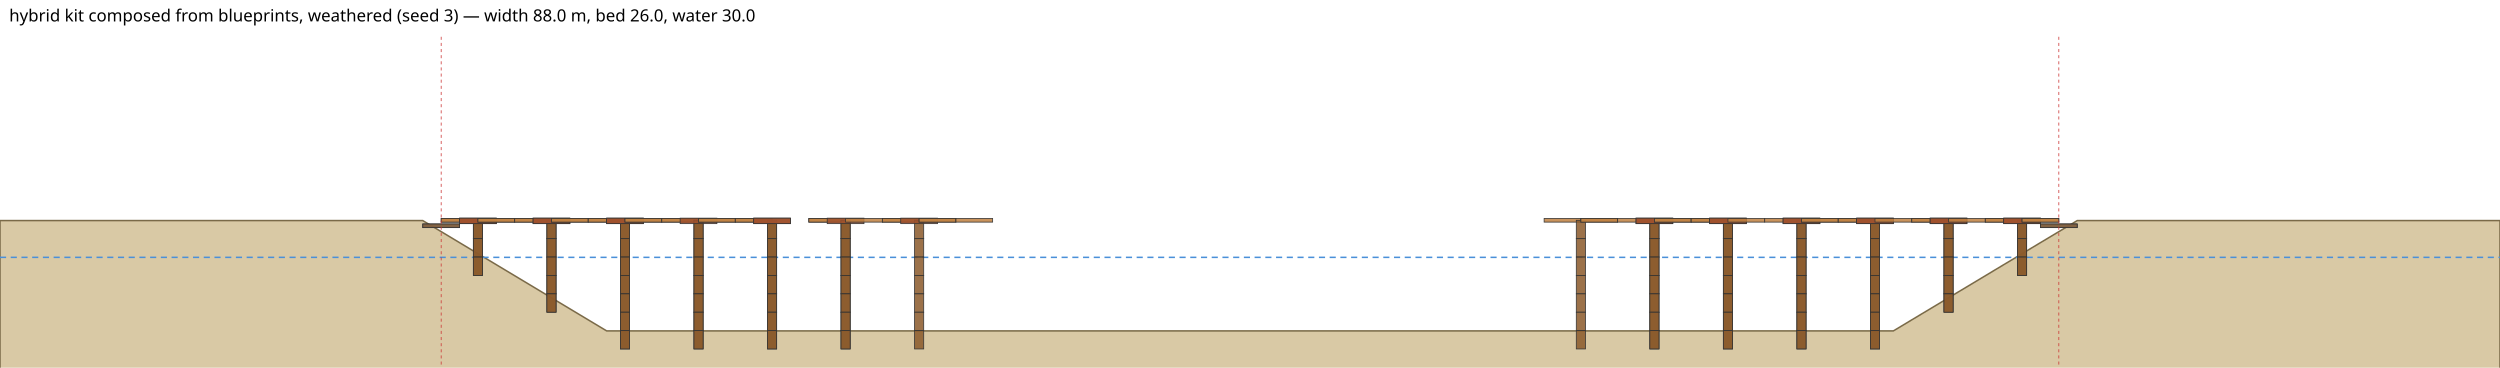
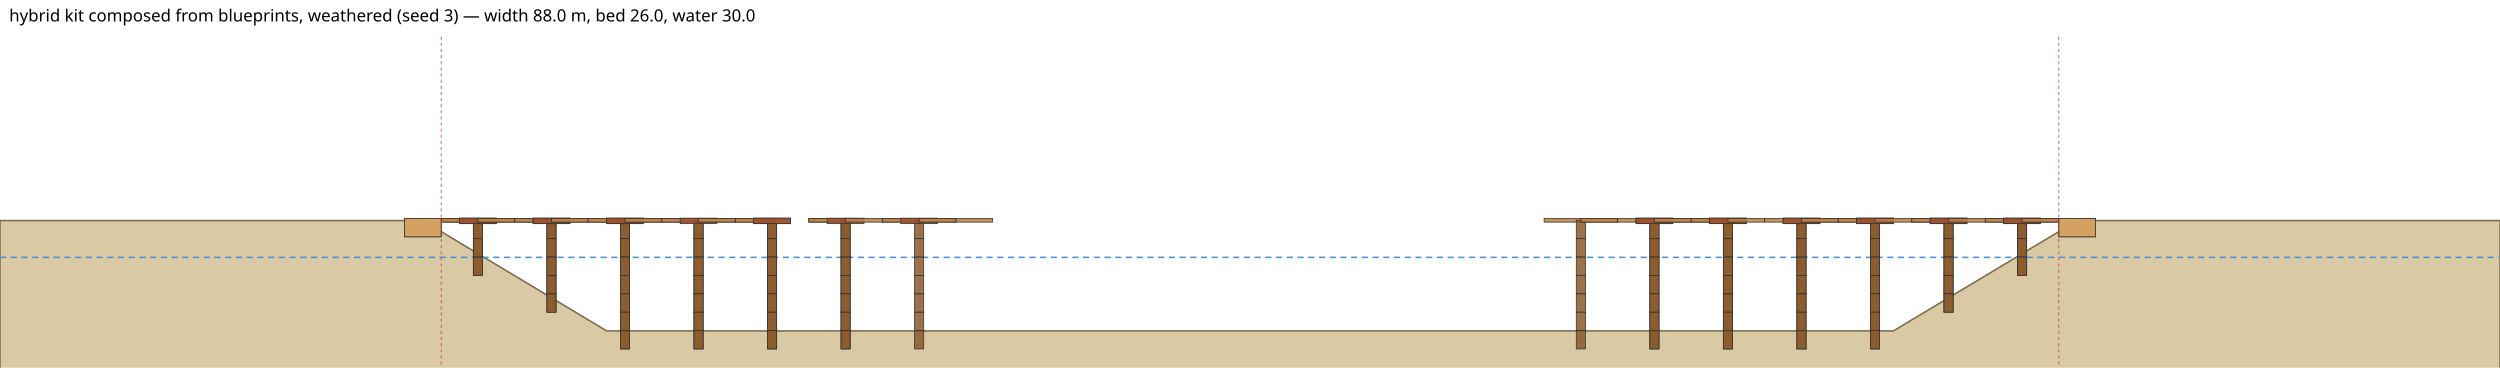
<svg xmlns="http://www.w3.org/2000/svg" width="1632.0" height="240.0" viewBox="0 0 1632.0 240.0" font-family="sans-serif" font-size="11">
  <rect width="100%" height="100%" fill="white" />
  <text x="6" y="14">hybrid kit composed from blueprints, weathered (seed 3) — width 88.0 m, bed 26.0, water 30.0</text>
  <g transform="translate(0,24)">
    <polyline fill="#d9c9a5" stroke="#7a6a48" points="0.0,216.0 0.0,120.0 6.0,120.0 12.0,120.0 18.0,120.0 24.0,120.0 30.0,120.0 36.0,120.0 42.0,120.0 48.0,120.0 54.0,120.0 60.0,120.0 66.0,120.0 72.0,120.0 78.0,120.0 84.0,120.0 90.0,120.0 96.0,120.0 102.0,120.0 108.0,120.0 114.0,120.0 120.0,120.0 126.0,120.0 132.0,120.0 138.0,120.0 144.0,120.0 150.0,120.0 156.0,120.0 162.0,120.0 168.0,120.0 174.0,120.0 180.0,120.0 186.0,120.0 192.0,120.0 198.0,120.0 204.0,120.0 210.0,120.0 216.0,120.0 222.0,120.0 228.0,120.0 234.0,120.0 240.0,120.0 246.0,120.0 252.0,120.0 258.0,120.0 264.0,120.0 270.0,120.0 276.0,120.0 282.0,123.6 288.0,127.2 294.0,130.8 300.0,134.4 306.0,138.0 312.0,141.6 318.0,145.2 324.0,148.8 330.0,152.4 336.0,156.0 342.0,159.6 348.0,163.2 354.0,166.8 360.0,170.4 366.0,174.0 372.0,177.6 378.0,181.2 384.0,184.8 390.0,188.4 396.0,192.0 402.0,192.0 408.0,192.0 414.0,192.0 420.0,192.0 426.0,192.0 432.0,192.0 438.0,192.0 444.0,192.0 450.0,192.0 456.0,192.0 462.0,192.0 468.0,192.0 474.0,192.0 480.0,192.0 486.0,192.0 492.0,192.0 498.0,192.0 504.0,192.0 510.0,192.0 516.0,192.0 522.0,192.0 528.0,192.0 534.0,192.0 540.0,192.0 546.0,192.0 552.0,192.0 558.0,192.0 564.0,192.0 570.0,192.0 576.0,192.0 582.0,192.0 588.0,192.0 594.0,192.0 600.0,192.0 606.0,192.0 612.0,192.0 618.0,192.0 624.0,192.0 630.0,192.0 636.0,192.0 642.0,192.0 648.0,192.0 654.0,192.0 660.0,192.0 666.0,192.0 672.0,192.0 678.0,192.0 684.0,192.0 690.0,192.0 696.0,192.0 702.0,192.0 708.0,192.0 714.0,192.0 720.0,192.0 726.0,192.0 732.0,192.0 738.0,192.0 744.0,192.0 750.0,192.0 756.0,192.0 762.0,192.0 768.0,192.0 774.0,192.0 780.0,192.0 786.0,192.0 792.0,192.0 798.0,192.0 804.0,192.0 810.0,192.0 816.0,192.0 822.0,192.0 828.0,192.0 834.0,192.0 840.0,192.0 846.0,192.0 852.0,192.0 858.0,192.0 864.0,192.0 870.0,192.0 876.0,192.0 882.0,192.0 888.0,192.0 894.0,192.0 900.0,192.0 906.0,192.0 912.0,192.0 918.0,192.0 924.0,192.0 930.0,192.0 936.0,192.0 942.0,192.0 948.0,192.0 954.0,192.0 960.0,192.0 966.0,192.0 972.0,192.0 978.0,192.0 984.0,192.0 990.0,192.0 996.0,192.0 1002.0,192.0 1008.0,192.0 1014.0,192.0 1020.0,192.0 1026.0,192.0 1032.0,192.0 1038.0,192.0 1044.0,192.0 1050.0,192.0 1056.0,192.0 1062.0,192.0 1068.0,192.0 1074.0,192.0 1080.0,192.0 1086.0,192.0 1092.0,192.0 1098.0,192.0 1104.0,192.0 1110.0,192.0 1116.0,192.0 1122.0,192.0 1128.0,192.0 1134.0,192.0 1140.0,192.0 1146.0,192.0 1152.0,192.0 1158.0,192.0 1164.0,192.0 1170.0,192.0 1176.0,192.0 1182.0,192.0 1188.0,192.0 1194.0,192.0 1200.0,192.0 1206.0,192.0 1212.0,192.0 1218.0,192.0 1224.0,192.0 1230.0,192.0 1236.0,192.0 1242.0,188.4 1248.0,184.8 1254.0,181.2 1260.0,177.6 1266.0,174.0 1272.0,170.4 1278.0,166.8 1284.0,163.2 1290.0,159.6 1296.0,156.0 1302.0,152.4 1308.0,148.8 1314.0,145.2 1320.0,141.6 1326.0,138.0 1332.0,134.4 1338.0,130.8 1344.0,127.2 1350.0,123.6 1356.0,120.0 1362.0,120.0 1368.0,120.0 1374.0,120.0 1380.0,120.0 1386.0,120.0 1392.0,120.0 1398.0,120.0 1404.0,120.0 1410.0,120.0 1416.0,120.0 1422.0,120.0 1428.0,120.0 1434.0,120.0 1440.0,120.0 1446.0,120.0 1452.0,120.0 1458.0,120.0 1464.0,120.0 1470.0,120.0 1476.0,120.0 1482.0,120.0 1488.0,120.0 1494.0,120.0 1500.0,120.0 1506.0,120.0 1512.0,120.0 1518.0,120.0 1524.0,120.0 1530.0,120.0 1536.0,120.0 1542.0,120.0 1548.0,120.0 1554.0,120.0 1560.0,120.0 1566.0,120.0 1572.0,120.0 1578.0,120.0 1584.0,120.0 1590.0,120.0 1596.0,120.0 1602.0,120.0 1608.0,120.0 1614.0,120.0 1620.0,120.0 1626.0,120.0 1632.0,120.0 1632.0,216.0" />
    <line x1="0" y1="144.0" x2="1632.0" y2="144.0" stroke="#4a90d9" stroke-dasharray="4 3" />
-     <rect x="276.0" y="122.2" width="24.0" height="2.4" fill="#806040" fill-opacity="0.85" stroke="#333" stroke-width="0.5" />
-     <rect x="276.0" y="122.2" width="24.0" height="2.4" fill="#806040" fill-opacity="0.85" stroke="#333" stroke-width="0.5" />
    <rect x="288.0" y="118.6" width="24.0" height="2.4" fill="#c08040" fill-opacity="0.85" stroke="#333" stroke-width="0.5" />
    <rect x="288.0" y="118.6" width="24.0" height="2.4" fill="#c08040" fill-opacity="0.85" stroke="#333" stroke-width="0.5" />
    <rect x="309.0" y="119.8" width="6.0" height="12.0" fill="#8b5a2b" fill-opacity="0.85" stroke="#333" stroke-width="0.5" />
    <rect x="309.0" y="131.8" width="6.0" height="12.0" fill="#8b5a2b" fill-opacity="0.85" stroke="#333" stroke-width="0.5" />
    <rect x="309.0" y="143.8" width="6.0" height="12.0" fill="#8b5a2b" fill-opacity="0.85" stroke="#333" stroke-width="0.5" />
    <rect x="309.0" y="119.8" width="6.0" height="12.0" fill="#8b5a2b" fill-opacity="0.85" stroke="#333" stroke-width="0.5" />
    <rect x="309.0" y="131.8" width="6.0" height="12.0" fill="#8b5a2b" fill-opacity="0.85" stroke="#333" stroke-width="0.5" />
    <rect x="309.0" y="143.8" width="6.0" height="12.0" fill="#8b5a2b" fill-opacity="0.85" stroke="#333" stroke-width="0.5" />
    <rect x="300.0" y="118.4" width="24.0" height="3.6" fill="#a0522d" fill-opacity="0.85" stroke="#333" stroke-width="0.5" />
    <rect x="300.0" y="118.4" width="24.0" height="3.6" fill="#a0522d" fill-opacity="0.85" stroke="#333" stroke-width="0.5" />
+     <rect x="264.0" y="118.6" width="24.0" height="12.0" fill="#d4a060" fill-opacity="0.85" stroke="#333" stroke-width="0.5" />
+     <rect x="264.0" y="118.6" width="24.0" height="12.0" fill="#d4a060" fill-opacity="0.85" stroke="#333" stroke-width="0.5" />
    <rect x="312.0" y="118.6" width="24.0" height="2.4" fill="#c08040" fill-opacity="0.85" stroke="#333" stroke-width="0.5" />
    <rect x="312.0" y="118.6" width="24.0" height="2.4" fill="#c08040" fill-opacity="0.85" stroke="#333" stroke-width="0.5" />
    <rect x="336.0" y="118.6" width="24.0" height="2.4" fill="#c08040" fill-opacity="0.85" stroke="#333" stroke-width="0.5" />
    <rect x="336.0" y="118.6" width="24.0" height="2.4" fill="#c08040" fill-opacity="0.85" stroke="#333" stroke-width="0.5" />
    <rect x="357.0" y="119.8" width="6.0" height="12.0" fill="#8b5a2b" fill-opacity="0.85" stroke="#333" stroke-width="0.5" />
    <rect x="357.0" y="131.8" width="6.0" height="12.0" fill="#8b5a2b" fill-opacity="0.85" stroke="#333" stroke-width="0.5" />
    <rect x="357.0" y="143.8" width="6.0" height="12.0" fill="#8b5a2b" fill-opacity="0.85" stroke="#333" stroke-width="0.5" />
    <rect x="357.0" y="155.8" width="6.0" height="12.0" fill="#8b5a2b" fill-opacity="0.85" stroke="#333" stroke-width="0.5" />
    <rect x="357.0" y="167.8" width="6.0" height="12.0" fill="#8b5a2b" fill-opacity="0.85" stroke="#333" stroke-width="0.5" />
    <rect x="357.0" y="119.8" width="6.0" height="12.0" fill="#8b5a2b" fill-opacity="0.85" stroke="#333" stroke-width="0.5" />
    <rect x="357.0" y="131.8" width="6.0" height="12.0" fill="#8b5a2b" fill-opacity="0.85" stroke="#333" stroke-width="0.5" />
    <rect x="357.0" y="143.8" width="6.0" height="12.0" fill="#8b5a2b" fill-opacity="0.85" stroke="#333" stroke-width="0.5" />
    <rect x="357.0" y="155.8" width="6.0" height="12.0" fill="#8b5a2b" fill-opacity="0.85" stroke="#333" stroke-width="0.5" />
    <rect x="357.0" y="167.8" width="6.0" height="12.0" fill="#8b5a2b" fill-opacity="0.85" stroke="#333" stroke-width="0.5" />
    <rect x="348.0" y="118.4" width="24.0" height="3.6" fill="#a0522d" fill-opacity="0.85" stroke="#333" stroke-width="0.5" />
    <rect x="348.0" y="118.4" width="24.0" height="3.6" fill="#a0522d" fill-opacity="0.85" stroke="#333" stroke-width="0.5" />
    <rect x="360.0" y="118.6" width="24.0" height="2.4" fill="#c08040" fill-opacity="0.85" stroke="#333" stroke-width="0.5" />
    <rect x="360.0" y="118.6" width="24.0" height="2.4" fill="#c08040" fill-opacity="0.85" stroke="#333" stroke-width="0.5" />
    <rect x="384.0" y="118.6" width="24.0" height="2.4" fill="#c08040" fill-opacity="0.85" stroke="#333" stroke-width="0.5" />
    <rect x="384.0" y="118.6" width="24.0" height="2.4" fill="#c08040" fill-opacity="0.85" stroke="#333" stroke-width="0.5" />
    <rect x="405.0" y="119.8" width="6.0" height="12.0" fill="#8b5a2b" fill-opacity="0.85" stroke="#333" stroke-width="0.5" />
    <rect x="405.0" y="131.8" width="6.0" height="12.0" fill="#8b5a2b" fill-opacity="0.85" stroke="#333" stroke-width="0.5" />
    <rect x="405.0" y="143.8" width="6.0" height="12.0" fill="#8b5a2b" fill-opacity="0.85" stroke="#333" stroke-width="0.5" />
    <rect x="405.0" y="155.8" width="6.0" height="12.0" fill="#8b5a2b" fill-opacity="0.85" stroke="#333" stroke-width="0.5" />
    <rect x="405.0" y="167.8" width="6.0" height="12.0" fill="#8b5a2b" fill-opacity="0.85" stroke="#333" stroke-width="0.5" />
    <rect x="405.0" y="179.8" width="6.0" height="12.0" fill="#8b5a2b" fill-opacity="0.85" stroke="#333" stroke-width="0.5" />
    <rect x="405.0" y="191.8" width="6.0" height="12.0" fill="#8b5a2b" fill-opacity="0.85" stroke="#333" stroke-width="0.5" />
    <rect x="405.0" y="119.8" width="6.0" height="12.0" fill="#8b5a2b" fill-opacity="0.85" stroke="#333" stroke-width="0.5" />
    <rect x="405.0" y="131.8" width="6.0" height="12.0" fill="#8b5a2b" fill-opacity="0.85" stroke="#333" stroke-width="0.5" />
    <rect x="405.0" y="143.8" width="6.0" height="12.0" fill="#8b5a2b" fill-opacity="0.85" stroke="#333" stroke-width="0.5" />
    <rect x="405.0" y="155.8" width="6.0" height="12.0" fill="#8b5a2b" fill-opacity="0.85" stroke="#333" stroke-width="0.5" />
    <rect x="405.0" y="167.8" width="6.0" height="12.0" fill="#8b5a2b" fill-opacity="0.85" stroke="#333" stroke-width="0.5" />
    <rect x="405.0" y="179.8" width="6.0" height="12.0" fill="#8b5a2b" fill-opacity="0.85" stroke="#333" stroke-width="0.5" />
    <rect x="405.0" y="191.8" width="6.0" height="12.0" fill="#8b5a2b" fill-opacity="0.85" stroke="#333" stroke-width="0.5" />
    <rect x="396.0" y="118.4" width="24.0" height="3.6" fill="#a0522d" fill-opacity="0.85" stroke="#333" stroke-width="0.5" />
    <rect x="396.0" y="118.4" width="24.0" height="3.6" fill="#a0522d" fill-opacity="0.85" stroke="#333" stroke-width="0.5" />
    <rect x="408.0" y="118.6" width="24.0" height="2.4" fill="#c08040" fill-opacity="0.85" stroke="#333" stroke-width="0.5" />
    <rect x="408.0" y="118.6" width="24.0" height="2.4" fill="#c08040" fill-opacity="0.85" stroke="#333" stroke-width="0.5" />
    <rect x="432.0" y="118.6" width="24.0" height="2.4" fill="#c08040" fill-opacity="0.85" stroke="#333" stroke-width="0.5" />
    <rect x="432.0" y="118.6" width="24.0" height="2.4" fill="#c08040" fill-opacity="0.85" stroke="#333" stroke-width="0.5" />
    <rect x="453.0" y="119.8" width="6.0" height="12.0" fill="#8b5a2b" fill-opacity="0.85" stroke="#333" stroke-width="0.5" />
    <rect x="453.0" y="131.8" width="6.0" height="12.0" fill="#8b5a2b" fill-opacity="0.85" stroke="#333" stroke-width="0.5" />
    <rect x="453.0" y="143.8" width="6.0" height="12.0" fill="#8b5a2b" fill-opacity="0.85" stroke="#333" stroke-width="0.5" />
    <rect x="453.0" y="155.8" width="6.0" height="12.0" fill="#8b5a2b" fill-opacity="0.85" stroke="#333" stroke-width="0.5" />
    <rect x="453.0" y="167.8" width="6.0" height="12.0" fill="#8b5a2b" fill-opacity="0.85" stroke="#333" stroke-width="0.5" />
    <rect x="453.0" y="179.8" width="6.0" height="12.0" fill="#8b5a2b" fill-opacity="0.85" stroke="#333" stroke-width="0.5" />
    <rect x="453.0" y="191.8" width="6.0" height="12.0" fill="#8b5a2b" fill-opacity="0.85" stroke="#333" stroke-width="0.5" />
    <rect x="453.0" y="119.8" width="6.0" height="12.0" fill="#8b5a2b" fill-opacity="0.85" stroke="#333" stroke-width="0.5" />
    <rect x="453.0" y="131.8" width="6.0" height="12.0" fill="#8b5a2b" fill-opacity="0.85" stroke="#333" stroke-width="0.5" />
    <rect x="453.0" y="143.8" width="6.0" height="12.0" fill="#8b5a2b" fill-opacity="0.85" stroke="#333" stroke-width="0.5" />
    <rect x="453.0" y="155.8" width="6.0" height="12.0" fill="#8b5a2b" fill-opacity="0.85" stroke="#333" stroke-width="0.5" />
    <rect x="453.0" y="167.8" width="6.0" height="12.0" fill="#8b5a2b" fill-opacity="0.85" stroke="#333" stroke-width="0.5" />
    <rect x="453.0" y="179.8" width="6.0" height="12.0" fill="#8b5a2b" fill-opacity="0.85" stroke="#333" stroke-width="0.5" />
    <rect x="453.0" y="191.8" width="6.0" height="12.0" fill="#8b5a2b" fill-opacity="0.85" stroke="#333" stroke-width="0.5" />
    <rect x="444.0" y="118.4" width="24.0" height="3.6" fill="#a0522d" fill-opacity="0.85" stroke="#333" stroke-width="0.5" />
    <rect x="456.0" y="118.6" width="24.0" height="2.4" fill="#c08040" fill-opacity="0.85" stroke="#333" stroke-width="0.5" />
    <rect x="456.0" y="118.6" width="24.0" height="2.4" fill="#c08040" fill-opacity="0.85" stroke="#333" stroke-width="0.5" />
    <rect x="480.0" y="118.6" width="24.0" height="2.4" fill="#c08040" fill-opacity="0.85" stroke="#333" stroke-width="0.5" />
    <rect x="480.0" y="118.6" width="24.0" height="2.4" fill="#c08040" fill-opacity="0.85" stroke="#333" stroke-width="0.5" />
    <rect x="501.0" y="119.8" width="6.0" height="12.0" fill="#8b5a2b" fill-opacity="0.85" stroke="#333" stroke-width="0.5" />
    <rect x="501.0" y="131.8" width="6.0" height="12.0" fill="#8b5a2b" fill-opacity="0.85" stroke="#333" stroke-width="0.5" />
    <rect x="501.0" y="143.8" width="6.0" height="12.0" fill="#8b5a2b" fill-opacity="0.85" stroke="#333" stroke-width="0.5" />
    <rect x="501.0" y="155.8" width="6.0" height="12.0" fill="#8b5a2b" fill-opacity="0.85" stroke="#333" stroke-width="0.5" />
    <rect x="501.0" y="167.8" width="6.0" height="12.0" fill="#8b5a2b" fill-opacity="0.85" stroke="#333" stroke-width="0.5" />
    <rect x="501.0" y="179.8" width="6.0" height="12.0" fill="#8b5a2b" fill-opacity="0.85" stroke="#333" stroke-width="0.5" />
    <rect x="501.0" y="191.8" width="6.0" height="12.0" fill="#8b5a2b" fill-opacity="0.85" stroke="#333" stroke-width="0.5" />
    <rect x="501.0" y="119.8" width="6.0" height="12.0" fill="#8b5a2b" fill-opacity="0.85" stroke="#333" stroke-width="0.5" />
    <rect x="501.0" y="131.8" width="6.0" height="12.0" fill="#8b5a2b" fill-opacity="0.85" stroke="#333" stroke-width="0.5" />
    <rect x="501.0" y="143.8" width="6.0" height="12.0" fill="#8b5a2b" fill-opacity="0.85" stroke="#333" stroke-width="0.5" />
    <rect x="501.0" y="155.8" width="6.0" height="12.0" fill="#8b5a2b" fill-opacity="0.85" stroke="#333" stroke-width="0.5" />
    <rect x="501.0" y="167.8" width="6.0" height="12.0" fill="#8b5a2b" fill-opacity="0.85" stroke="#333" stroke-width="0.5" />
    <rect x="501.0" y="179.8" width="6.0" height="12.0" fill="#8b5a2b" fill-opacity="0.85" stroke="#333" stroke-width="0.5" />
    <rect x="501.0" y="191.8" width="6.0" height="12.0" fill="#8b5a2b" fill-opacity="0.85" stroke="#333" stroke-width="0.5" />
    <rect x="492.0" y="118.4" width="24.0" height="3.6" fill="#a0522d" fill-opacity="0.85" stroke="#333" stroke-width="0.5" />
    <rect x="492.0" y="118.4" width="24.0" height="3.6" fill="#a0522d" fill-opacity="0.85" stroke="#333" stroke-width="0.5" />
    <rect x="528.0" y="118.6" width="24.0" height="2.4" fill="#c08040" fill-opacity="0.85" stroke="#333" stroke-width="0.5" />
    <rect x="528.0" y="118.6" width="24.0" height="2.4" fill="#c08040" fill-opacity="0.85" stroke="#333" stroke-width="0.5" />
    <rect x="549.0" y="119.8" width="6.0" height="12.0" fill="#8b5a2b" fill-opacity="0.85" stroke="#333" stroke-width="0.5" />
    <rect x="549.0" y="131.8" width="6.0" height="12.0" fill="#8b5a2b" fill-opacity="0.85" stroke="#333" stroke-width="0.5" />
    <rect x="549.0" y="143.8" width="6.0" height="12.0" fill="#8b5a2b" fill-opacity="0.85" stroke="#333" stroke-width="0.5" />
    <rect x="549.0" y="155.8" width="6.0" height="12.0" fill="#8b5a2b" fill-opacity="0.85" stroke="#333" stroke-width="0.5" />
    <rect x="549.0" y="167.8" width="6.0" height="12.0" fill="#8b5a2b" fill-opacity="0.85" stroke="#333" stroke-width="0.5" />
    <rect x="549.0" y="179.8" width="6.0" height="12.0" fill="#8b5a2b" fill-opacity="0.85" stroke="#333" stroke-width="0.5" />
    <rect x="549.0" y="191.8" width="6.0" height="12.0" fill="#8b5a2b" fill-opacity="0.85" stroke="#333" stroke-width="0.5" />
    <rect x="549.0" y="119.8" width="6.0" height="12.0" fill="#8b5a2b" fill-opacity="0.85" stroke="#333" stroke-width="0.5" />
    <rect x="549.0" y="131.8" width="6.0" height="12.0" fill="#8b5a2b" fill-opacity="0.85" stroke="#333" stroke-width="0.5" />
    <rect x="549.0" y="143.8" width="6.0" height="12.0" fill="#8b5a2b" fill-opacity="0.85" stroke="#333" stroke-width="0.5" />
    <rect x="549.0" y="155.8" width="6.0" height="12.0" fill="#8b5a2b" fill-opacity="0.85" stroke="#333" stroke-width="0.5" />
    <rect x="549.0" y="167.8" width="6.0" height="12.0" fill="#8b5a2b" fill-opacity="0.85" stroke="#333" stroke-width="0.5" />
    <rect x="549.0" y="179.8" width="6.0" height="12.0" fill="#8b5a2b" fill-opacity="0.85" stroke="#333" stroke-width="0.5" />
    <rect x="549.0" y="191.8" width="6.0" height="12.0" fill="#8b5a2b" fill-opacity="0.85" stroke="#333" stroke-width="0.5" />
    <rect x="540.0" y="118.4" width="24.0" height="3.6" fill="#a0522d" fill-opacity="0.85" stroke="#333" stroke-width="0.5" />
    <rect x="552.0" y="118.6" width="24.0" height="2.4" fill="#c08040" fill-opacity="0.85" stroke="#333" stroke-width="0.5" />
    <rect x="576.0" y="118.6" width="24.0" height="2.4" fill="#c08040" fill-opacity="0.85" stroke="#333" stroke-width="0.5" />
    <rect x="576.0" y="118.6" width="24.0" height="2.4" fill="#c08040" fill-opacity="0.85" stroke="#333" stroke-width="0.5" />
    <rect x="597.0" y="119.8" width="6.0" height="12.0" fill="#8b5a2b" fill-opacity="0.85" stroke="#333" stroke-width="0.5" />
    <rect x="597.0" y="131.8" width="6.0" height="12.0" fill="#8b5a2b" fill-opacity="0.85" stroke="#333" stroke-width="0.5" />
    <rect x="597.0" y="143.8" width="6.0" height="12.0" fill="#8b5a2b" fill-opacity="0.85" stroke="#333" stroke-width="0.5" />
    <rect x="597.0" y="155.8" width="6.0" height="12.0" fill="#8b5a2b" fill-opacity="0.85" stroke="#333" stroke-width="0.5" />
    <rect x="597.0" y="167.8" width="6.0" height="12.0" fill="#8b5a2b" fill-opacity="0.85" stroke="#333" stroke-width="0.5" />
    <rect x="597.0" y="179.8" width="6.0" height="12.0" fill="#8b5a2b" fill-opacity="0.85" stroke="#333" stroke-width="0.5" />
    <rect x="597.0" y="191.8" width="6.0" height="12.0" fill="#8b5a2b" fill-opacity="0.85" stroke="#333" stroke-width="0.5" />
    <rect x="588.0" y="118.4" width="24.0" height="3.6" fill="#a0522d" fill-opacity="0.85" stroke="#333" stroke-width="0.5" />
    <rect x="600.0" y="118.6" width="24.0" height="2.4" fill="#c08040" fill-opacity="0.85" stroke="#333" stroke-width="0.5" />
    <rect x="600.0" y="118.6" width="24.0" height="2.4" fill="#c08040" fill-opacity="0.85" stroke="#333" stroke-width="0.5" />
    <rect x="624.0" y="118.6" width="24.0" height="2.4" fill="#c08040" fill-opacity="0.85" stroke="#333" stroke-width="0.5" />
    <rect x="1008.0" y="118.6" width="24.0" height="2.4" fill="#c08040" fill-opacity="0.85" stroke="#333" stroke-width="0.5" />
    <rect x="1029.0" y="119.8" width="6.0" height="12.0" fill="#8b5a2b" fill-opacity="0.85" stroke="#333" stroke-width="0.5" />
    <rect x="1029.0" y="131.8" width="6.0" height="12.0" fill="#8b5a2b" fill-opacity="0.85" stroke="#333" stroke-width="0.5" />
    <rect x="1029.0" y="143.8" width="6.0" height="12.0" fill="#8b5a2b" fill-opacity="0.85" stroke="#333" stroke-width="0.5" />
    <rect x="1029.0" y="155.8" width="6.0" height="12.0" fill="#8b5a2b" fill-opacity="0.85" stroke="#333" stroke-width="0.5" />
    <rect x="1029.0" y="167.8" width="6.0" height="12.0" fill="#8b5a2b" fill-opacity="0.85" stroke="#333" stroke-width="0.5" />
    <rect x="1029.0" y="179.8" width="6.0" height="12.0" fill="#8b5a2b" fill-opacity="0.85" stroke="#333" stroke-width="0.5" />
    <rect x="1029.0" y="191.8" width="6.0" height="12.0" fill="#8b5a2b" fill-opacity="0.85" stroke="#333" stroke-width="0.5" />
    <rect x="1032.0" y="118.6" width="24.0" height="2.4" fill="#c08040" fill-opacity="0.85" stroke="#333" stroke-width="0.5" />
    <rect x="1032.0" y="118.6" width="24.0" height="2.4" fill="#c08040" fill-opacity="0.85" stroke="#333" stroke-width="0.5" />
    <rect x="1056.0" y="118.6" width="24.0" height="2.4" fill="#c08040" fill-opacity="0.85" stroke="#333" stroke-width="0.5" />
    <rect x="1077.0" y="119.8" width="6.0" height="12.0" fill="#8b5a2b" fill-opacity="0.85" stroke="#333" stroke-width="0.5" />
    <rect x="1077.0" y="131.8" width="6.0" height="12.0" fill="#8b5a2b" fill-opacity="0.85" stroke="#333" stroke-width="0.5" />
    <rect x="1077.0" y="143.8" width="6.0" height="12.0" fill="#8b5a2b" fill-opacity="0.85" stroke="#333" stroke-width="0.5" />
    <rect x="1077.0" y="155.8" width="6.0" height="12.0" fill="#8b5a2b" fill-opacity="0.85" stroke="#333" stroke-width="0.5" />
    <rect x="1077.0" y="167.8" width="6.0" height="12.0" fill="#8b5a2b" fill-opacity="0.85" stroke="#333" stroke-width="0.5" />
    <rect x="1077.0" y="179.8" width="6.0" height="12.0" fill="#8b5a2b" fill-opacity="0.85" stroke="#333" stroke-width="0.5" />
    <rect x="1077.0" y="191.8" width="6.0" height="12.0" fill="#8b5a2b" fill-opacity="0.85" stroke="#333" stroke-width="0.5" />
    <rect x="1077.0" y="119.8" width="6.0" height="12.0" fill="#8b5a2b" fill-opacity="0.85" stroke="#333" stroke-width="0.5" />
    <rect x="1077.0" y="131.8" width="6.0" height="12.0" fill="#8b5a2b" fill-opacity="0.85" stroke="#333" stroke-width="0.5" />
    <rect x="1077.0" y="143.8" width="6.0" height="12.0" fill="#8b5a2b" fill-opacity="0.85" stroke="#333" stroke-width="0.5" />
    <rect x="1077.0" y="155.8" width="6.0" height="12.0" fill="#8b5a2b" fill-opacity="0.85" stroke="#333" stroke-width="0.5" />
    <rect x="1077.0" y="167.8" width="6.0" height="12.0" fill="#8b5a2b" fill-opacity="0.85" stroke="#333" stroke-width="0.5" />
    <rect x="1077.0" y="179.8" width="6.0" height="12.0" fill="#8b5a2b" fill-opacity="0.85" stroke="#333" stroke-width="0.5" />
    <rect x="1077.0" y="191.8" width="6.0" height="12.0" fill="#8b5a2b" fill-opacity="0.85" stroke="#333" stroke-width="0.5" />
    <rect x="1068.0" y="118.4" width="24.0" height="3.6" fill="#a0522d" fill-opacity="0.85" stroke="#333" stroke-width="0.5" />
    <rect x="1068.0" y="118.4" width="24.0" height="3.6" fill="#a0522d" fill-opacity="0.85" stroke="#333" stroke-width="0.5" />
    <rect x="1080.0" y="118.6" width="24.0" height="2.4" fill="#c08040" fill-opacity="0.85" stroke="#333" stroke-width="0.5" />
    <rect x="1080.0" y="118.6" width="24.0" height="2.4" fill="#c08040" fill-opacity="0.85" stroke="#333" stroke-width="0.5" />
    <rect x="1104.0" y="118.6" width="24.0" height="2.4" fill="#c08040" fill-opacity="0.85" stroke="#333" stroke-width="0.5" />
    <rect x="1104.0" y="118.6" width="24.0" height="2.4" fill="#c08040" fill-opacity="0.85" stroke="#333" stroke-width="0.5" />
    <rect x="1125.0" y="119.8" width="6.0" height="12.0" fill="#8b5a2b" fill-opacity="0.85" stroke="#333" stroke-width="0.5" />
    <rect x="1125.0" y="131.8" width="6.0" height="12.0" fill="#8b5a2b" fill-opacity="0.85" stroke="#333" stroke-width="0.5" />
    <rect x="1125.0" y="143.8" width="6.0" height="12.0" fill="#8b5a2b" fill-opacity="0.85" stroke="#333" stroke-width="0.5" />
    <rect x="1125.0" y="155.8" width="6.0" height="12.0" fill="#8b5a2b" fill-opacity="0.85" stroke="#333" stroke-width="0.5" />
    <rect x="1125.0" y="167.8" width="6.0" height="12.0" fill="#8b5a2b" fill-opacity="0.85" stroke="#333" stroke-width="0.5" />
    <rect x="1125.0" y="179.8" width="6.0" height="12.0" fill="#8b5a2b" fill-opacity="0.85" stroke="#333" stroke-width="0.5" />
    <rect x="1125.0" y="191.8" width="6.0" height="12.0" fill="#8b5a2b" fill-opacity="0.85" stroke="#333" stroke-width="0.5" />
    <rect x="1125.0" y="119.8" width="6.0" height="12.0" fill="#8b5a2b" fill-opacity="0.85" stroke="#333" stroke-width="0.5" />
    <rect x="1125.0" y="131.8" width="6.0" height="12.0" fill="#8b5a2b" fill-opacity="0.85" stroke="#333" stroke-width="0.5" />
    <rect x="1125.0" y="143.8" width="6.0" height="12.0" fill="#8b5a2b" fill-opacity="0.85" stroke="#333" stroke-width="0.5" />
    <rect x="1125.0" y="155.8" width="6.0" height="12.0" fill="#8b5a2b" fill-opacity="0.85" stroke="#333" stroke-width="0.5" />
    <rect x="1125.0" y="167.8" width="6.0" height="12.0" fill="#8b5a2b" fill-opacity="0.85" stroke="#333" stroke-width="0.5" />
    <rect x="1125.0" y="179.8" width="6.0" height="12.0" fill="#8b5a2b" fill-opacity="0.85" stroke="#333" stroke-width="0.5" />
    <rect x="1125.0" y="191.8" width="6.0" height="12.0" fill="#8b5a2b" fill-opacity="0.85" stroke="#333" stroke-width="0.5" />
    <rect x="1116.0" y="118.4" width="24.0" height="3.6" fill="#a0522d" fill-opacity="0.85" stroke="#333" stroke-width="0.5" />
    <rect x="1116.0" y="118.4" width="24.0" height="3.6" fill="#a0522d" fill-opacity="0.85" stroke="#333" stroke-width="0.5" />
    <rect x="1128.0" y="118.6" width="24.0" height="2.4" fill="#c08040" fill-opacity="0.85" stroke="#333" stroke-width="0.5" />
    <rect x="1152.0" y="118.6" width="24.0" height="2.4" fill="#c08040" fill-opacity="0.85" stroke="#333" stroke-width="0.5" />
    <rect x="1173.0" y="119.8" width="6.0" height="12.0" fill="#8b5a2b" fill-opacity="0.85" stroke="#333" stroke-width="0.5" />
    <rect x="1173.0" y="131.8" width="6.0" height="12.0" fill="#8b5a2b" fill-opacity="0.85" stroke="#333" stroke-width="0.5" />
    <rect x="1173.0" y="143.8" width="6.0" height="12.0" fill="#8b5a2b" fill-opacity="0.85" stroke="#333" stroke-width="0.5" />
    <rect x="1173.0" y="155.8" width="6.0" height="12.0" fill="#8b5a2b" fill-opacity="0.85" stroke="#333" stroke-width="0.5" />
    <rect x="1173.0" y="167.8" width="6.0" height="12.0" fill="#8b5a2b" fill-opacity="0.85" stroke="#333" stroke-width="0.5" />
    <rect x="1173.0" y="179.8" width="6.0" height="12.0" fill="#8b5a2b" fill-opacity="0.85" stroke="#333" stroke-width="0.5" />
    <rect x="1173.0" y="191.8" width="6.0" height="12.0" fill="#8b5a2b" fill-opacity="0.85" stroke="#333" stroke-width="0.5" />
    <rect x="1173.0" y="119.8" width="6.0" height="12.0" fill="#8b5a2b" fill-opacity="0.85" stroke="#333" stroke-width="0.5" />
    <rect x="1173.0" y="131.8" width="6.0" height="12.0" fill="#8b5a2b" fill-opacity="0.85" stroke="#333" stroke-width="0.5" />
    <rect x="1173.0" y="143.8" width="6.0" height="12.0" fill="#8b5a2b" fill-opacity="0.85" stroke="#333" stroke-width="0.5" />
    <rect x="1173.0" y="155.8" width="6.0" height="12.0" fill="#8b5a2b" fill-opacity="0.85" stroke="#333" stroke-width="0.5" />
    <rect x="1173.0" y="167.8" width="6.0" height="12.0" fill="#8b5a2b" fill-opacity="0.85" stroke="#333" stroke-width="0.5" />
    <rect x="1173.0" y="179.8" width="6.0" height="12.0" fill="#8b5a2b" fill-opacity="0.85" stroke="#333" stroke-width="0.5" />
    <rect x="1173.0" y="191.8" width="6.0" height="12.0" fill="#8b5a2b" fill-opacity="0.85" stroke="#333" stroke-width="0.5" />
    <rect x="1164.0" y="118.4" width="24.0" height="3.6" fill="#a0522d" fill-opacity="0.85" stroke="#333" stroke-width="0.5" />
    <rect x="1164.0" y="118.4" width="24.0" height="3.6" fill="#a0522d" fill-opacity="0.85" stroke="#333" stroke-width="0.5" />
    <rect x="1176.0" y="118.6" width="24.0" height="2.4" fill="#c08040" fill-opacity="0.85" stroke="#333" stroke-width="0.5" />
    <rect x="1176.0" y="118.6" width="24.0" height="2.4" fill="#c08040" fill-opacity="0.85" stroke="#333" stroke-width="0.5" />
    <rect x="1200.0" y="118.6" width="24.0" height="2.4" fill="#c08040" fill-opacity="0.85" stroke="#333" stroke-width="0.5" />
    <rect x="1200.0" y="118.6" width="24.0" height="2.4" fill="#c08040" fill-opacity="0.85" stroke="#333" stroke-width="0.5" />
    <rect x="1221.0" y="119.8" width="6.0" height="12.0" fill="#8b5a2b" fill-opacity="0.85" stroke="#333" stroke-width="0.5" />
    <rect x="1221.0" y="131.8" width="6.0" height="12.0" fill="#8b5a2b" fill-opacity="0.85" stroke="#333" stroke-width="0.5" />
    <rect x="1221.0" y="143.8" width="6.0" height="12.0" fill="#8b5a2b" fill-opacity="0.85" stroke="#333" stroke-width="0.5" />
    <rect x="1221.0" y="155.8" width="6.0" height="12.0" fill="#8b5a2b" fill-opacity="0.85" stroke="#333" stroke-width="0.5" />
    <rect x="1221.0" y="167.8" width="6.0" height="12.0" fill="#8b5a2b" fill-opacity="0.85" stroke="#333" stroke-width="0.5" />
    <rect x="1221.0" y="179.8" width="6.0" height="12.0" fill="#8b5a2b" fill-opacity="0.85" stroke="#333" stroke-width="0.5" />
    <rect x="1221.0" y="191.8" width="6.0" height="12.0" fill="#8b5a2b" fill-opacity="0.85" stroke="#333" stroke-width="0.5" />
    <rect x="1221.0" y="119.8" width="6.0" height="12.0" fill="#8b5a2b" fill-opacity="0.85" stroke="#333" stroke-width="0.5" />
    <rect x="1221.0" y="131.8" width="6.0" height="12.0" fill="#8b5a2b" fill-opacity="0.85" stroke="#333" stroke-width="0.5" />
    <rect x="1221.0" y="143.8" width="6.0" height="12.0" fill="#8b5a2b" fill-opacity="0.85" stroke="#333" stroke-width="0.5" />
    <rect x="1221.0" y="155.8" width="6.0" height="12.0" fill="#8b5a2b" fill-opacity="0.85" stroke="#333" stroke-width="0.5" />
    <rect x="1221.0" y="167.8" width="6.0" height="12.0" fill="#8b5a2b" fill-opacity="0.85" stroke="#333" stroke-width="0.5" />
    <rect x="1221.0" y="179.8" width="6.0" height="12.0" fill="#8b5a2b" fill-opacity="0.85" stroke="#333" stroke-width="0.5" />
    <rect x="1221.0" y="191.8" width="6.0" height="12.0" fill="#8b5a2b" fill-opacity="0.85" stroke="#333" stroke-width="0.5" />
    <rect x="1212.0" y="118.4" width="24.0" height="3.6" fill="#a0522d" fill-opacity="0.85" stroke="#333" stroke-width="0.5" />
    <rect x="1212.0" y="118.4" width="24.0" height="3.6" fill="#a0522d" fill-opacity="0.85" stroke="#333" stroke-width="0.5" />
    <rect x="1224.0" y="118.6" width="24.0" height="2.4" fill="#c08040" fill-opacity="0.85" stroke="#333" stroke-width="0.5" />
    <rect x="1248.0" y="118.6" width="24.0" height="2.4" fill="#c08040" fill-opacity="0.85" stroke="#333" stroke-width="0.5" />
    <rect x="1248.0" y="118.6" width="24.0" height="2.4" fill="#c08040" fill-opacity="0.85" stroke="#333" stroke-width="0.5" />
    <rect x="1269.0" y="119.8" width="6.0" height="12.0" fill="#8b5a2b" fill-opacity="0.85" stroke="#333" stroke-width="0.5" />
    <rect x="1269.0" y="131.8" width="6.0" height="12.0" fill="#8b5a2b" fill-opacity="0.85" stroke="#333" stroke-width="0.5" />
    <rect x="1269.0" y="143.8" width="6.0" height="12.0" fill="#8b5a2b" fill-opacity="0.85" stroke="#333" stroke-width="0.5" />
    <rect x="1269.0" y="155.8" width="6.0" height="12.0" fill="#8b5a2b" fill-opacity="0.85" stroke="#333" stroke-width="0.5" />
    <rect x="1269.0" y="167.8" width="6.0" height="12.0" fill="#8b5a2b" fill-opacity="0.85" stroke="#333" stroke-width="0.5" />
    <rect x="1269.0" y="119.8" width="6.0" height="12.0" fill="#8b5a2b" fill-opacity="0.85" stroke="#333" stroke-width="0.5" />
    <rect x="1269.0" y="131.8" width="6.0" height="12.0" fill="#8b5a2b" fill-opacity="0.85" stroke="#333" stroke-width="0.5" />
    <rect x="1269.0" y="143.8" width="6.0" height="12.0" fill="#8b5a2b" fill-opacity="0.85" stroke="#333" stroke-width="0.5" />
    <rect x="1269.0" y="155.8" width="6.0" height="12.0" fill="#8b5a2b" fill-opacity="0.85" stroke="#333" stroke-width="0.5" />
    <rect x="1269.0" y="167.8" width="6.0" height="12.0" fill="#8b5a2b" fill-opacity="0.85" stroke="#333" stroke-width="0.5" />
    <rect x="1260.0" y="118.4" width="24.0" height="3.6" fill="#a0522d" fill-opacity="0.85" stroke="#333" stroke-width="0.5" />
    <rect x="1260.0" y="118.4" width="24.0" height="3.6" fill="#a0522d" fill-opacity="0.85" stroke="#333" stroke-width="0.5" />
    <rect x="1272.0" y="118.6" width="24.0" height="2.4" fill="#c08040" fill-opacity="0.85" stroke="#333" stroke-width="0.5" />
    <rect x="1296.0" y="118.6" width="24.0" height="2.4" fill="#c08040" fill-opacity="0.85" stroke="#333" stroke-width="0.5" />
    <rect x="1296.0" y="118.6" width="24.0" height="2.4" fill="#c08040" fill-opacity="0.85" stroke="#333" stroke-width="0.5" />
    <rect x="1317.0" y="119.8" width="6.0" height="12.0" fill="#8b5a2b" fill-opacity="0.85" stroke="#333" stroke-width="0.5" />
    <rect x="1317.0" y="131.8" width="6.0" height="12.0" fill="#8b5a2b" fill-opacity="0.85" stroke="#333" stroke-width="0.5" />
    <rect x="1317.0" y="143.8" width="6.0" height="12.0" fill="#8b5a2b" fill-opacity="0.85" stroke="#333" stroke-width="0.5" />
    <rect x="1317.0" y="119.8" width="6.0" height="12.0" fill="#8b5a2b" fill-opacity="0.85" stroke="#333" stroke-width="0.5" />
    <rect x="1317.0" y="131.8" width="6.0" height="12.0" fill="#8b5a2b" fill-opacity="0.85" stroke="#333" stroke-width="0.5" />
    <rect x="1317.0" y="143.8" width="6.0" height="12.0" fill="#8b5a2b" fill-opacity="0.85" stroke="#333" stroke-width="0.5" />
    <rect x="1308.0" y="118.4" width="24.0" height="3.6" fill="#a0522d" fill-opacity="0.85" stroke="#333" stroke-width="0.5" />
    <rect x="1308.0" y="118.4" width="24.0" height="3.6" fill="#a0522d" fill-opacity="0.85" stroke="#333" stroke-width="0.5" />
    <rect x="1320.0" y="118.6" width="24.0" height="2.4" fill="#c08040" fill-opacity="0.85" stroke="#333" stroke-width="0.5" />
    <rect x="1320.0" y="118.6" width="24.0" height="2.4" fill="#c08040" fill-opacity="0.85" stroke="#333" stroke-width="0.5" />
-     <rect x="1332.0" y="122.2" width="24.0" height="2.4" fill="#806040" fill-opacity="0.85" stroke="#333" stroke-width="0.5" />
-     <rect x="1332.0" y="122.2" width="24.0" height="2.4" fill="#806040" fill-opacity="0.85" stroke="#333" stroke-width="0.5" />
+     <rect x="1344.0" y="118.6" width="24.0" height="12.0" fill="#d4a060" fill-opacity="0.85" stroke="#333" stroke-width="0.5" />
+     <rect x="1344.0" y="118.6" width="24.0" height="12.0" fill="#d4a060" fill-opacity="0.85" stroke="#333" stroke-width="0.5" />
    <line x1="288.0" y1="0" x2="288.0" y2="216.0" stroke="#c33" stroke-width="0.5" stroke-dasharray="2 2" />
    <line x1="1344.0" y1="0" x2="1344.0" y2="216.0" stroke="#c33" stroke-width="0.5" stroke-dasharray="2 2" />
  </g>
</svg>
